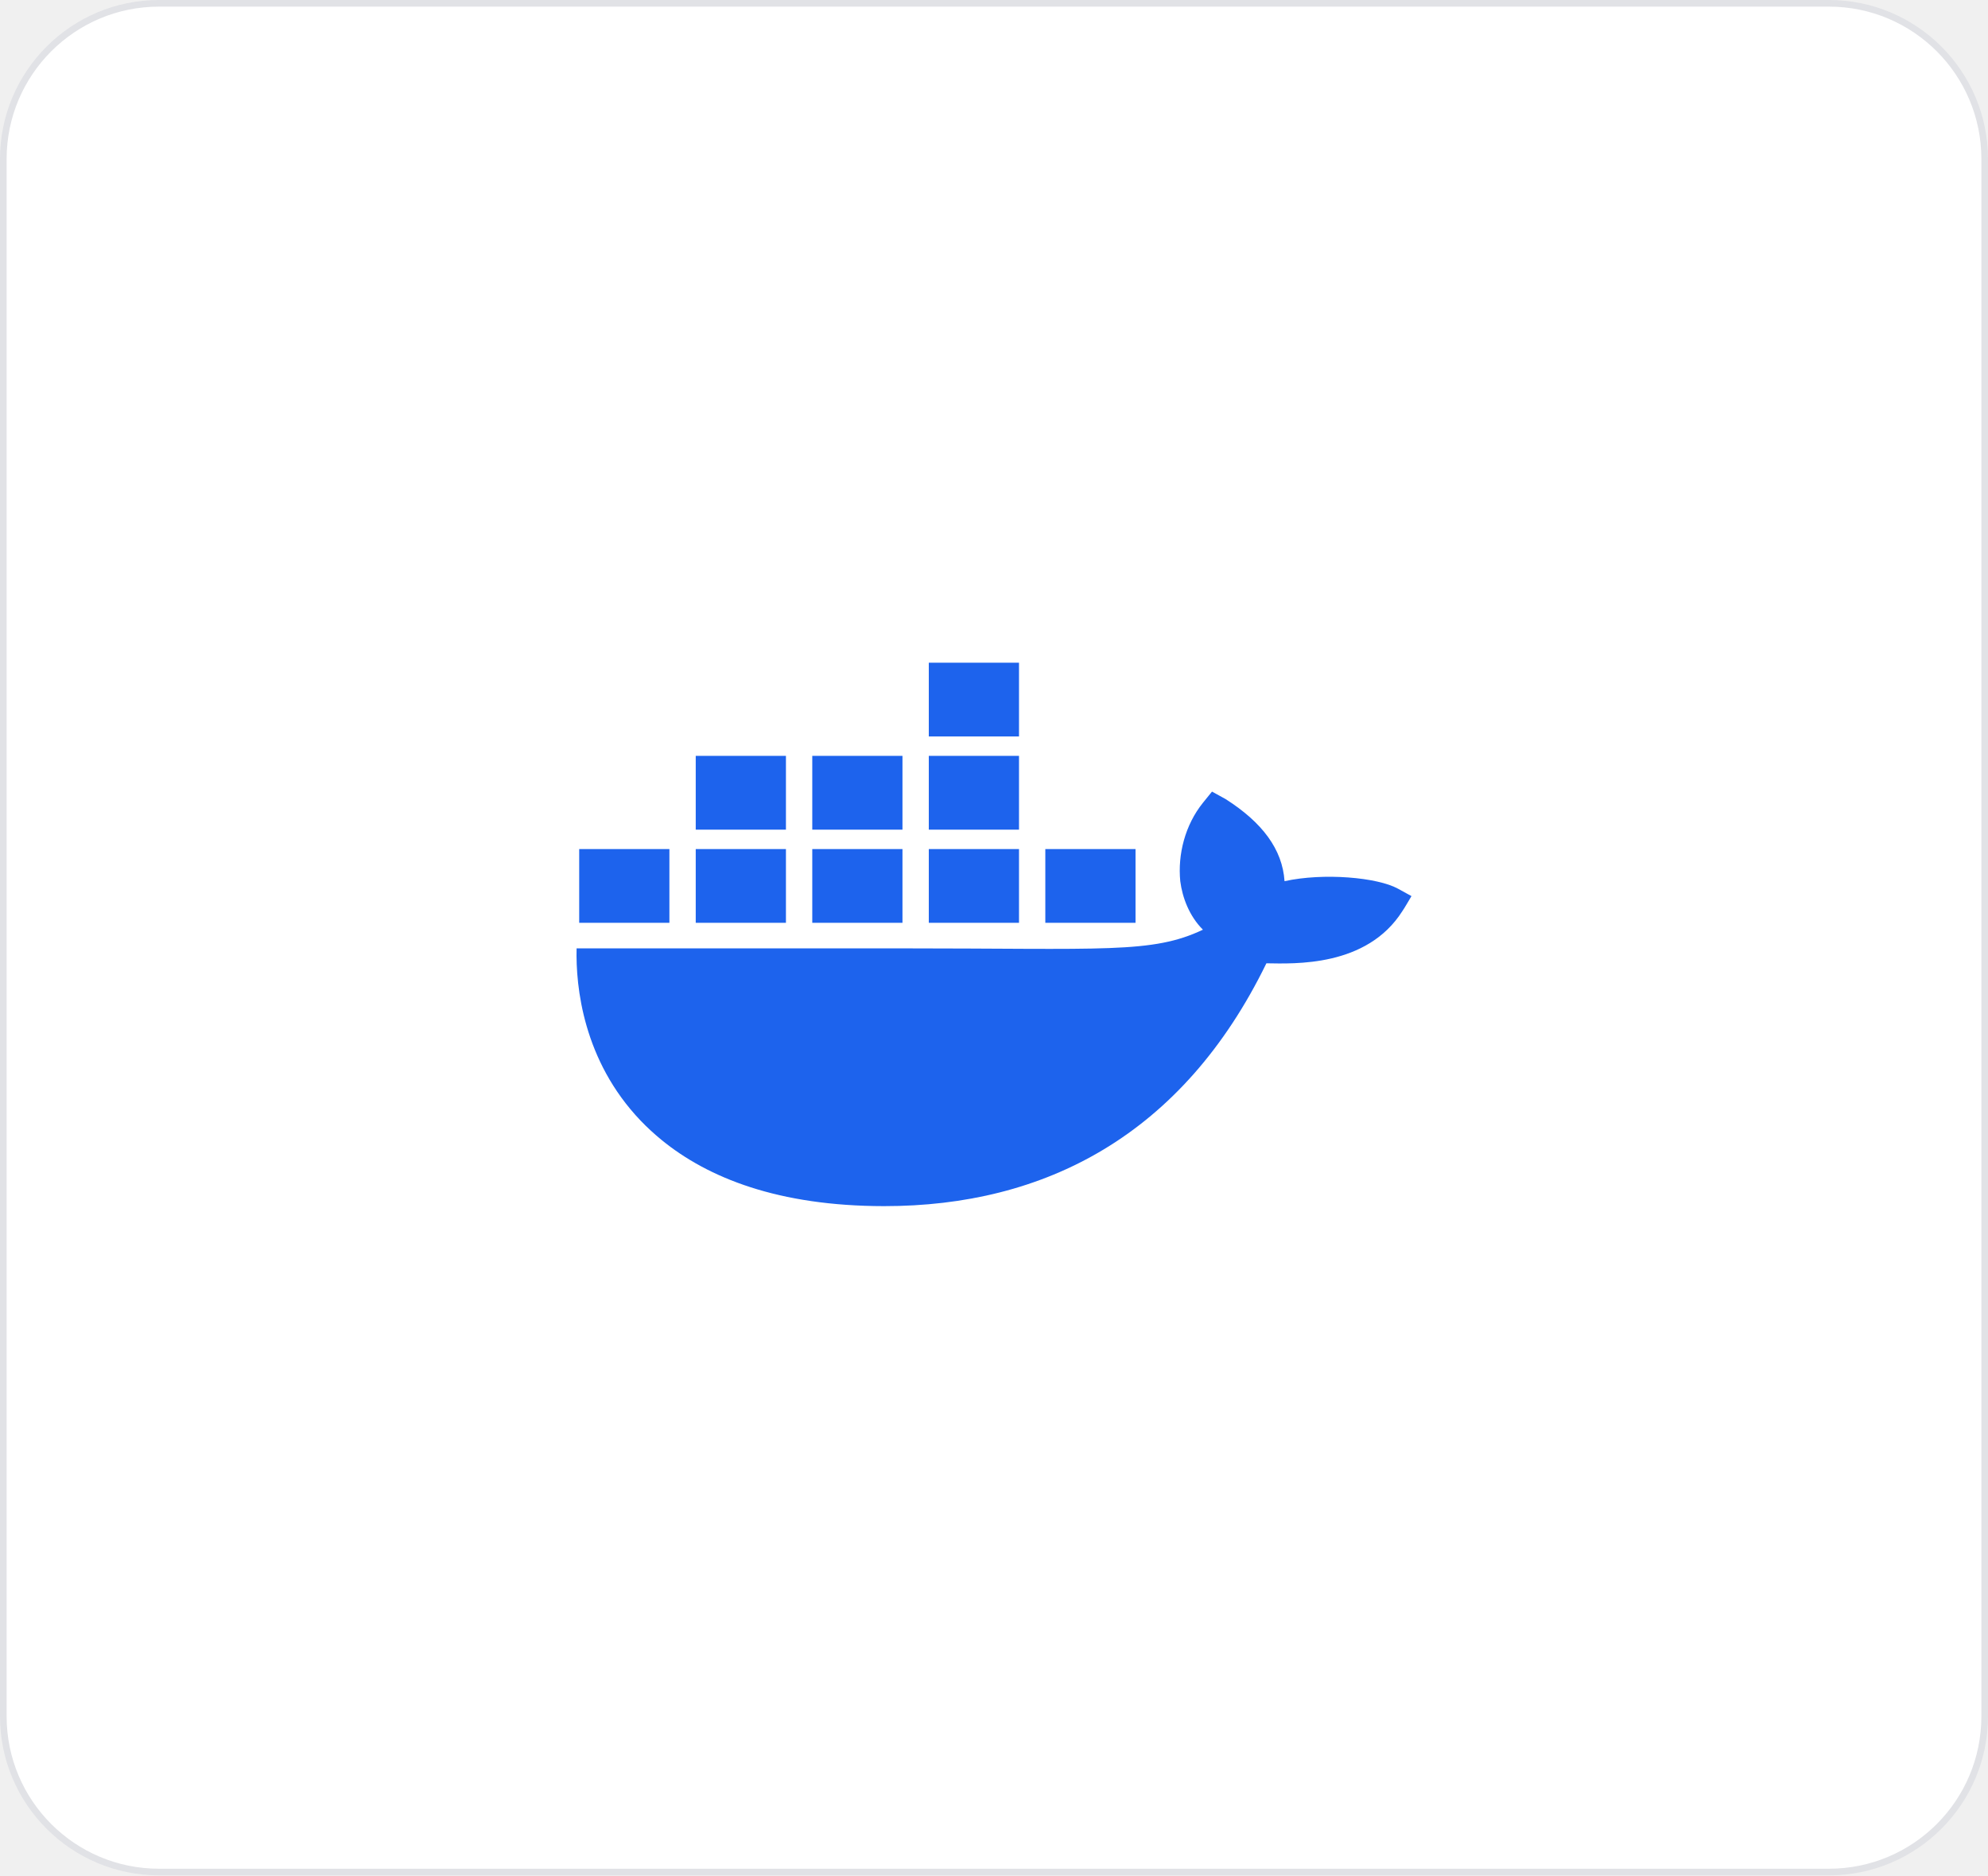
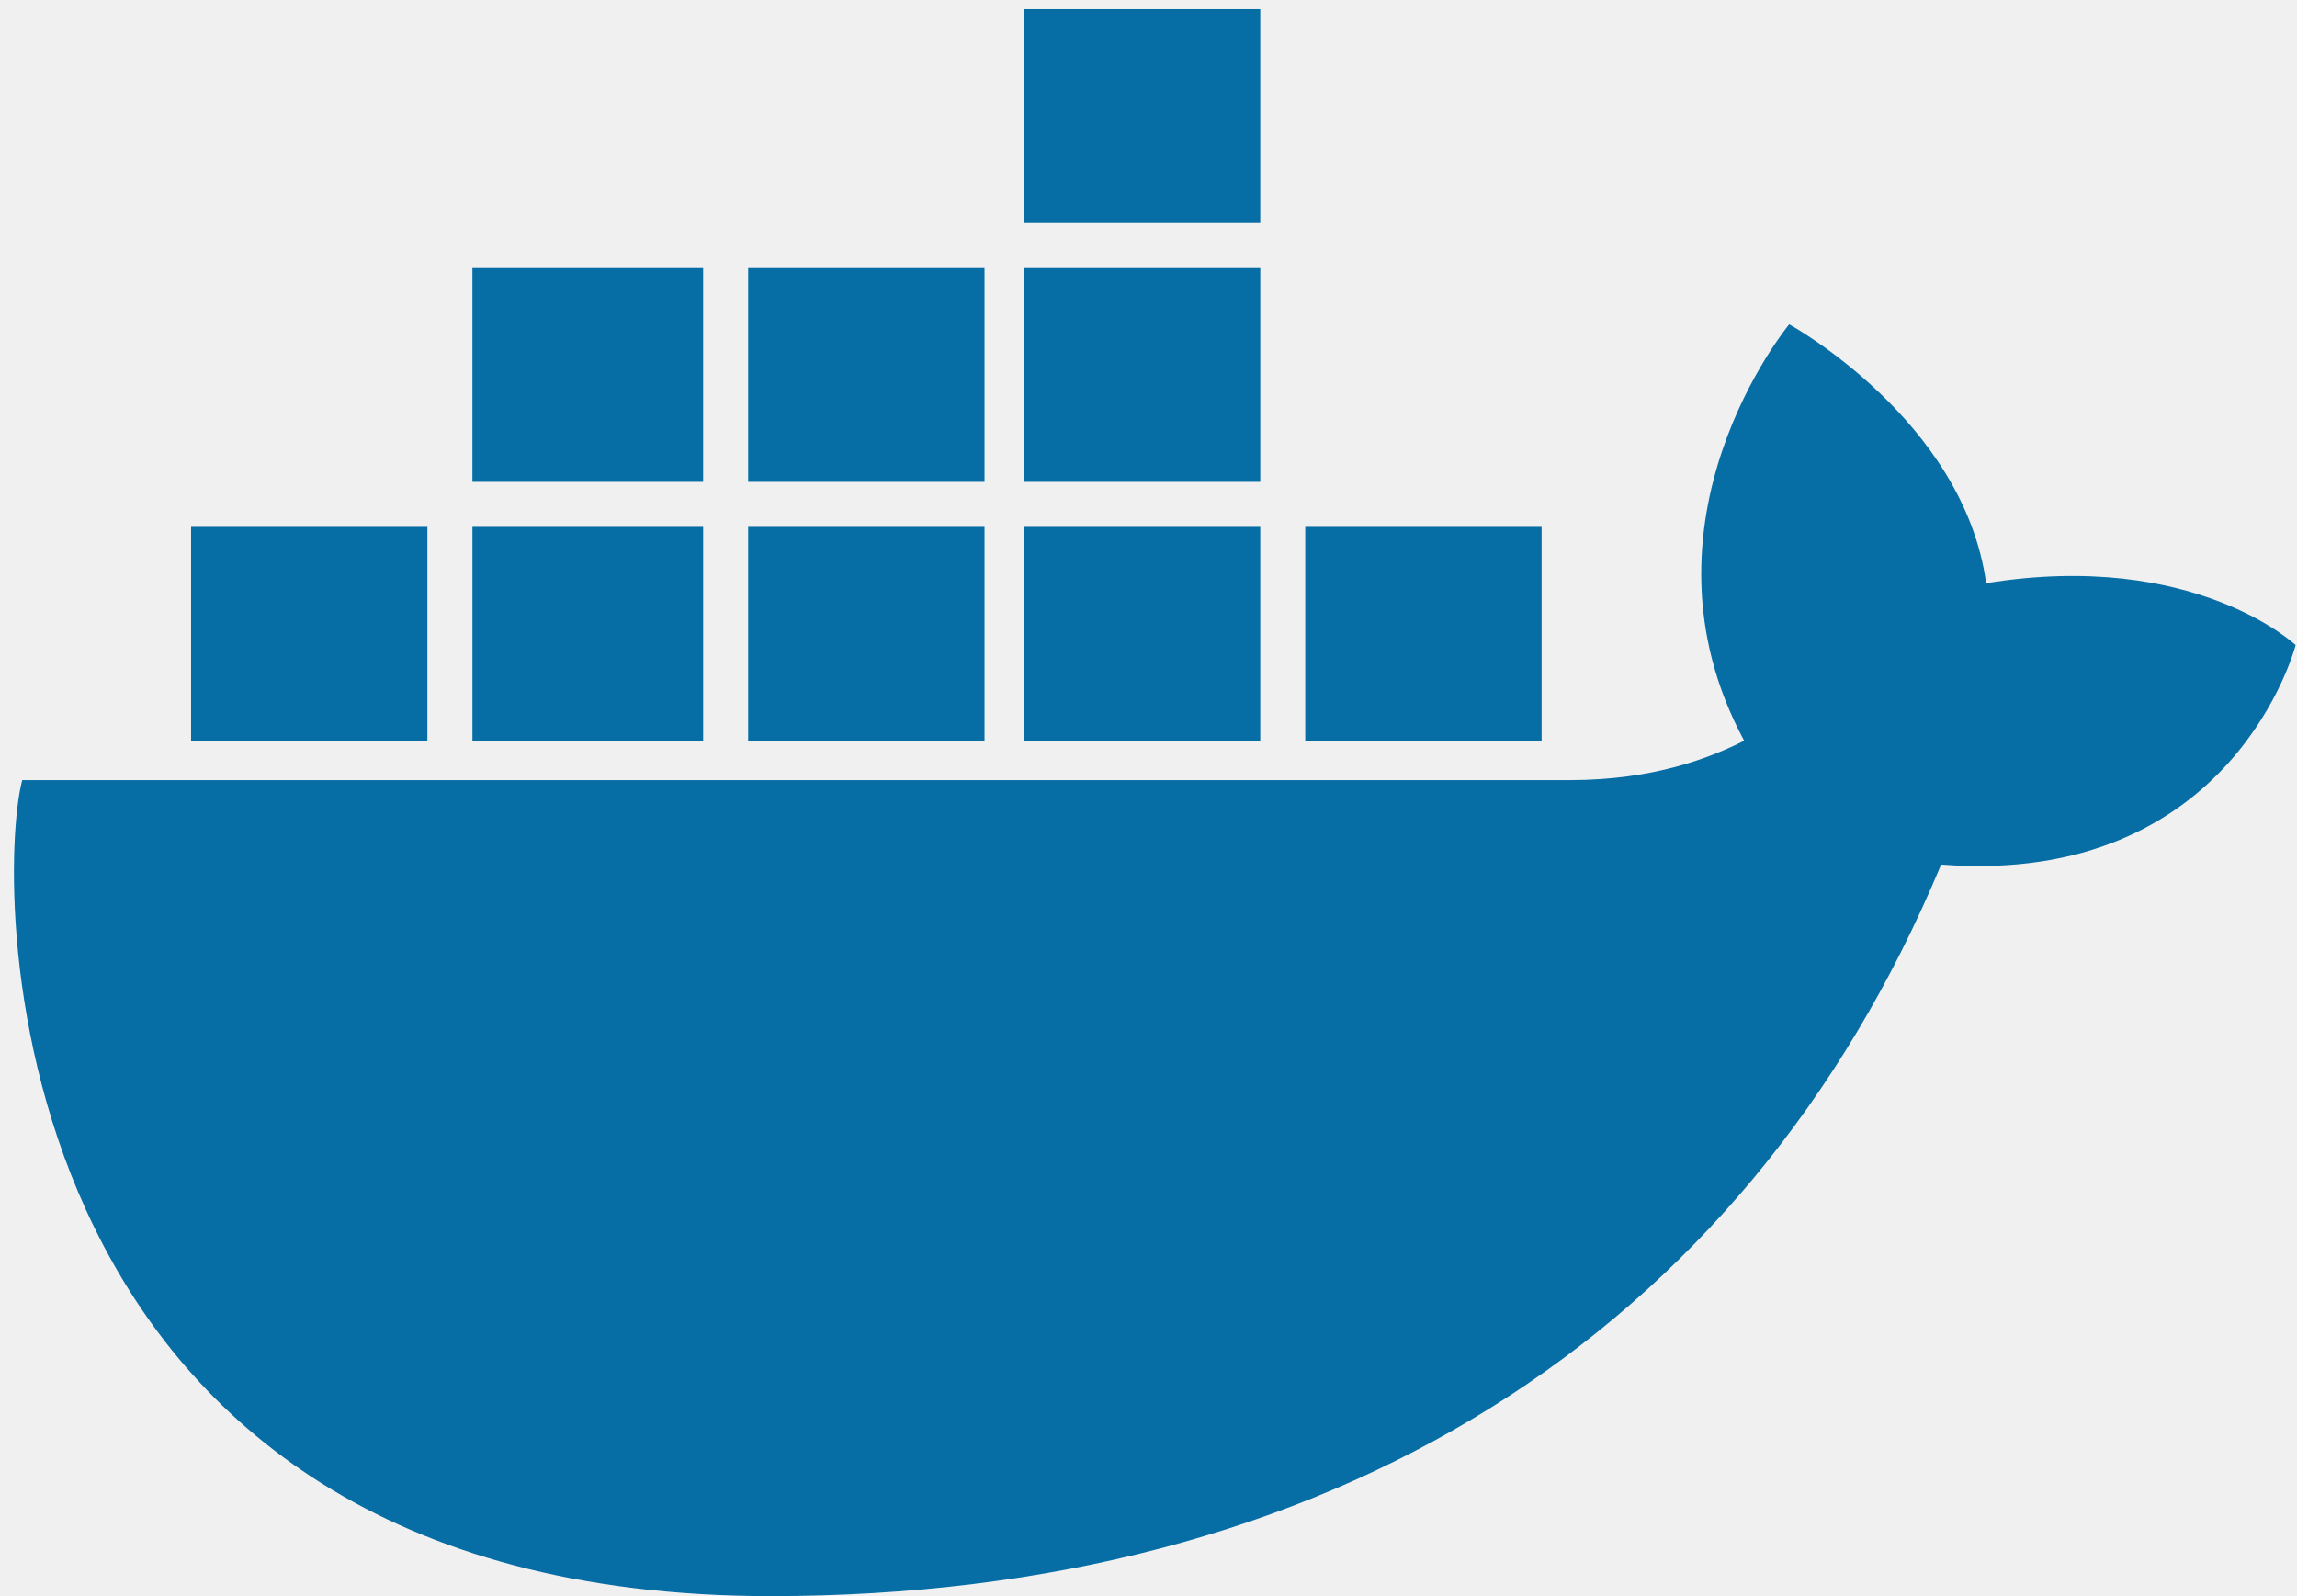
- <svg xmlns="http://www.w3.org/2000/svg" width="300" height="283" viewBox="0 0 300 283" fill="none">
-   <rect x="0.5" y="0.5" width="299" height="281.983" rx="23.5" fill="white" />
-   <rect x="0.5" y="0.5" width="299" height="281.983" rx="23.5" stroke="#E1E2E6" />
-   <path d="M210.951 134.093C207.862 132.393 199.744 131.667 193.843 132.966C193.525 128.16 190.494 124.11 184.949 120.576L182.897 119.449L181.529 121.138C178.84 124.476 177.707 128.923 178.108 132.965C178.425 135.455 179.485 138.255 181.529 140.286C173.848 143.929 166.769 143.102 135.416 143.102H87.011C86.869 148.891 88.007 160.027 96.668 169.092C97.624 170.093 98.674 171.062 99.811 171.995C106.853 177.76 117.491 181.988 133.399 182C157.667 182.018 178.46 171.292 191.107 145.357C195.269 145.413 206.256 145.967 211.632 137.471C211.764 137.328 213 135.218 213 135.218L210.951 134.093ZM118.602 128.118H104.99V139.248H118.602V128.118ZM136.188 128.118H122.576V139.248H136.188V128.118ZM153.773 128.118H140.161V139.248H153.773V128.118ZM171.357 128.118H157.745V139.248H171.357V128.118ZM101.016 128.118H87.404V139.248H101.016V128.118ZM118.602 114.059H104.99V125.19H118.602V114.059ZM136.188 114.059H122.576V125.19H136.188V114.059ZM153.773 114.059H140.161V125.19H153.773V114.059ZM153.773 100H140.161V111.13H153.773V100Z" fill="#1D63ED" />
+ <svg xmlns="http://www.w3.org/2000/svg" width="108mm" height="75mm" viewBox="0 0 108 75" version="1.1" id="svg1">
+   <defs id="defs1" />
+   <g id="layer1">
+     <path stroke="#066da5" stroke-width="10.054" d="m 61.37,29.8 h 11.113 m -24.342,0 h 11.113 m -24.077,0 h 11.113 m -24.077,0 h 10.848 m -24.077,0 H 20.095 m 2.117,-12.171 h 10.848 m 2.117,0 h 11.113 m 1.852,0 h 11.113 M 48.141,5.458 h 11.113" id="path1" />
+     <path fill="#066da5" d="m 107.936,30.329 c 0,0 -4.763,-4.498 -14.552,-2.91 -1.058,-7.673 -9.26,-12.171 -9.26,-12.171 0,0 -7.673,9.26 -2.117,19.579 -1.587,0.794 -4.233,1.852 -8.202,1.852 H 1.045 c -1.323,5.027 -1.323,38.365 35.19,38.365 26.194,0 45.773,-12.171 55.033,-34.396 C 105.026,41.706 107.936,30.329 107.936,30.329" id="path2" style="stroke-width:0.265" />
+   </g>
</svg>
